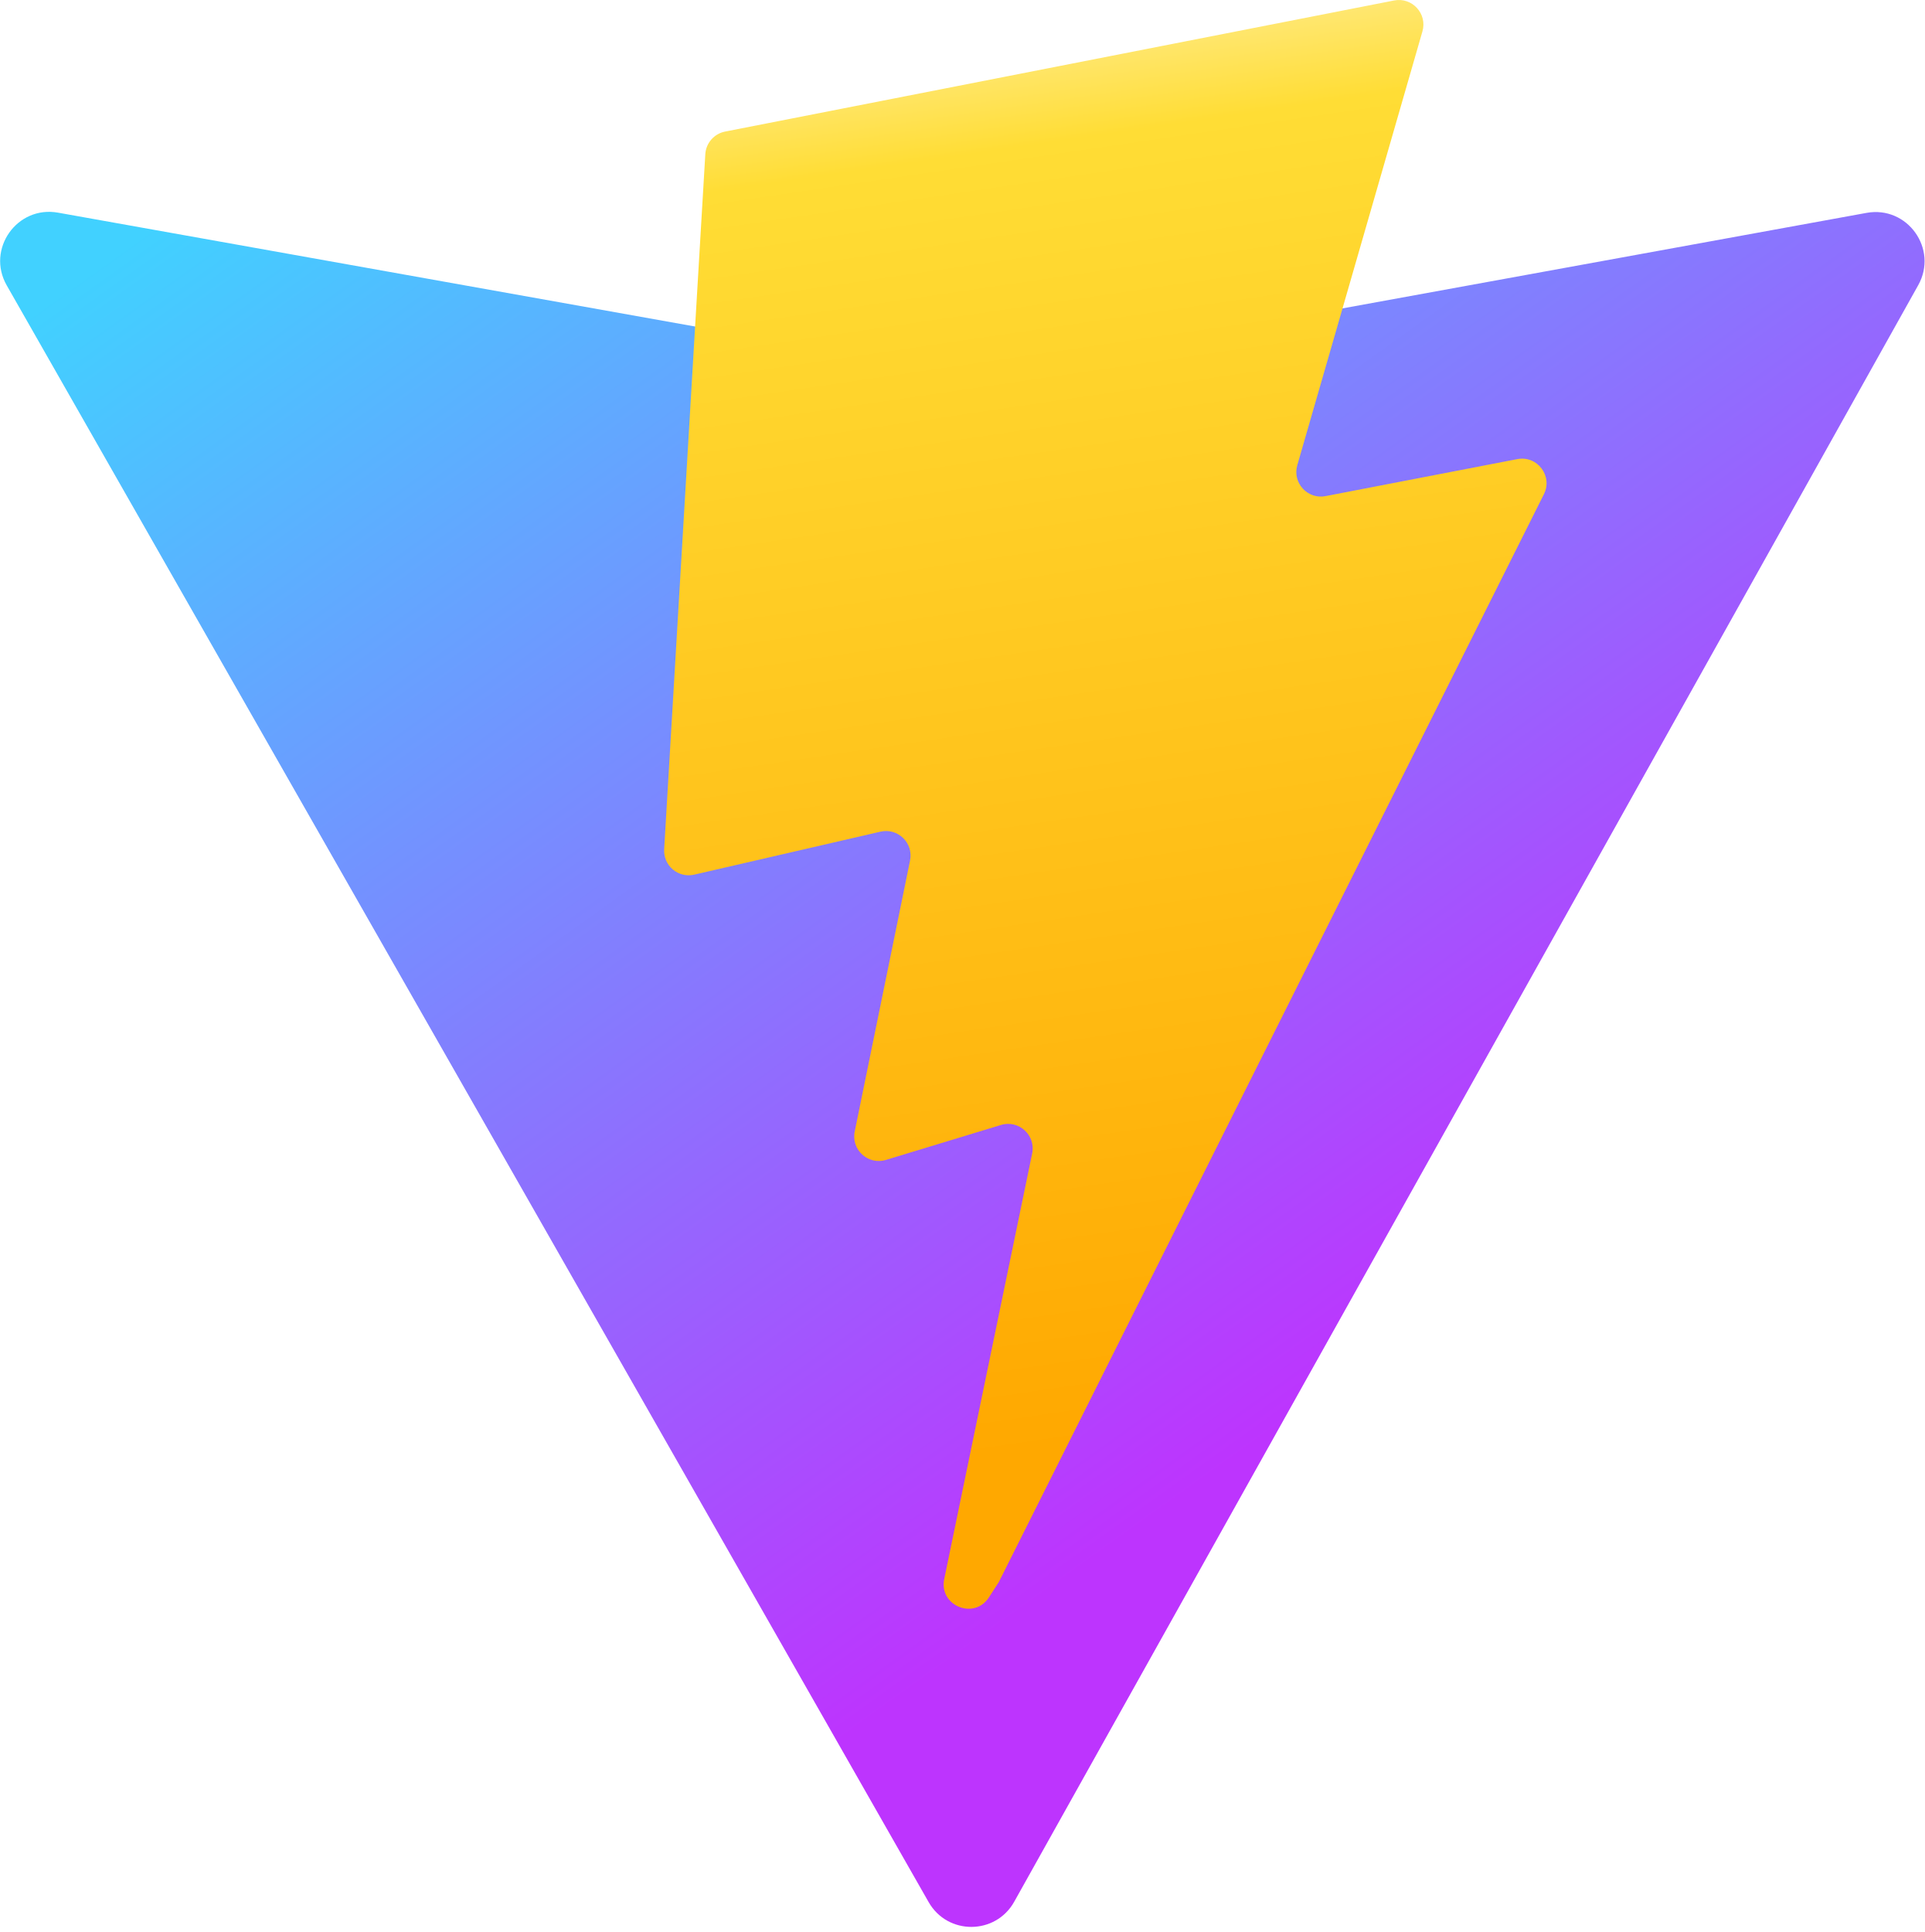
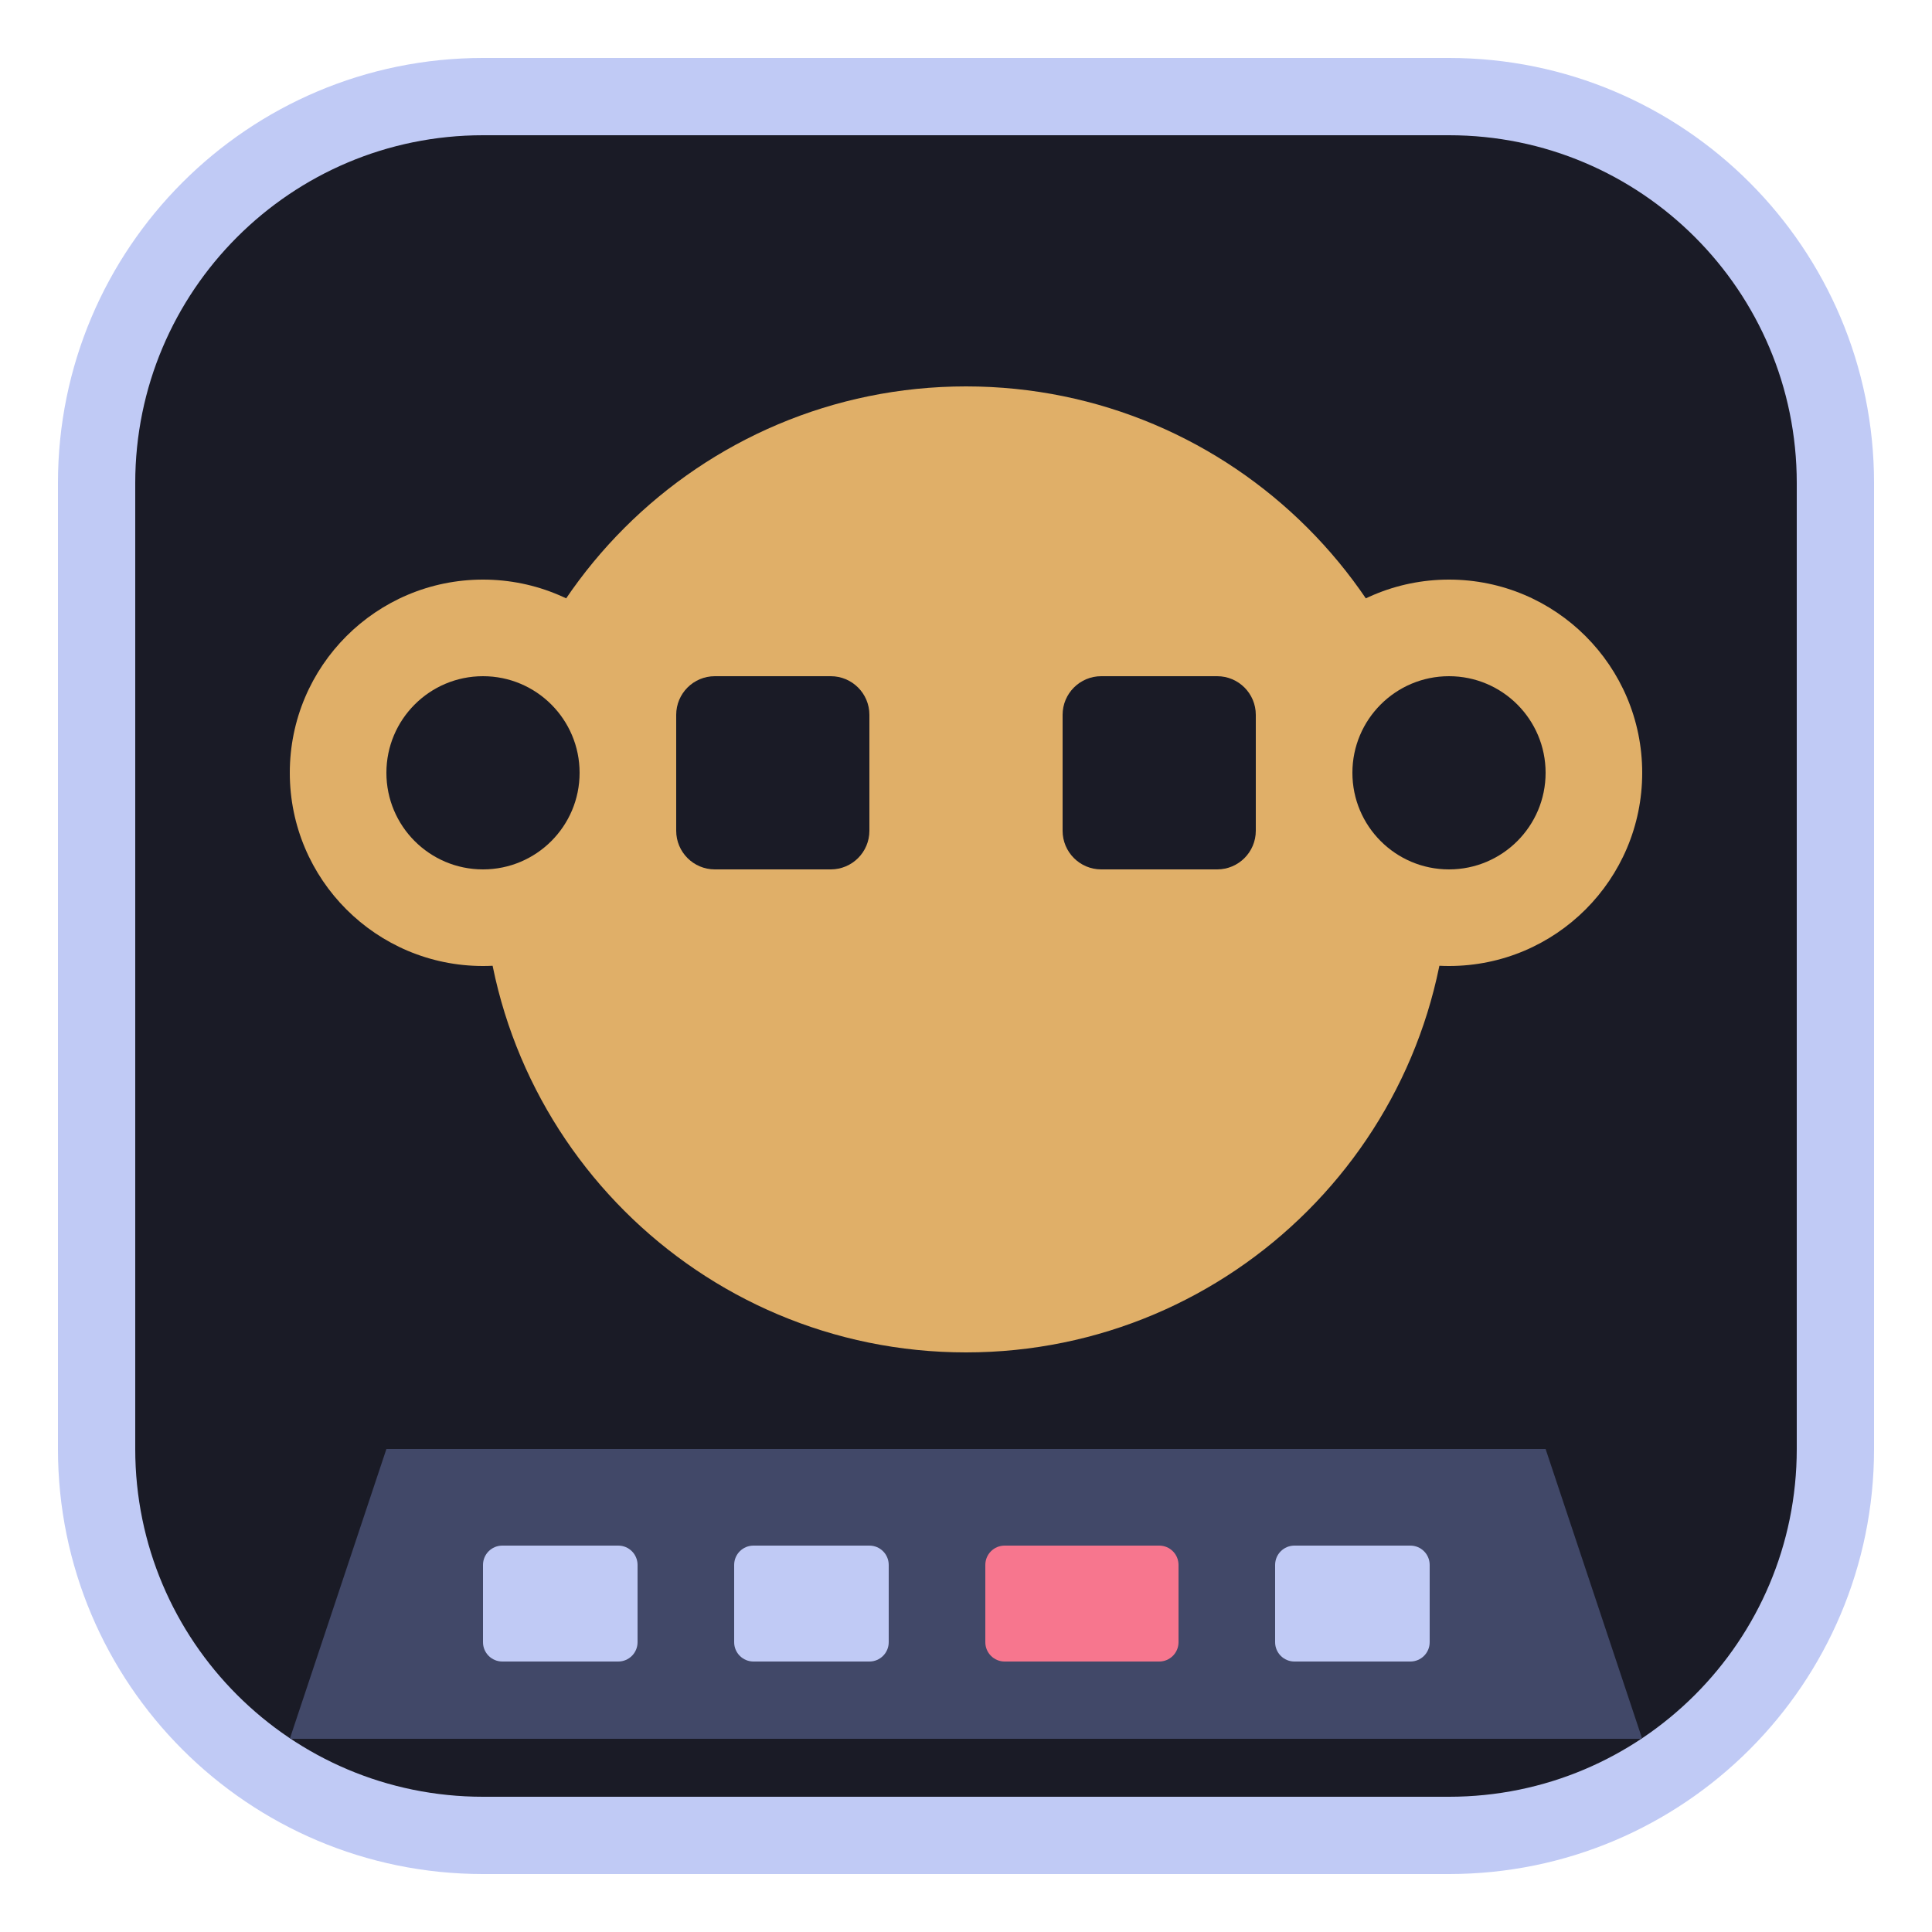
- <svg xmlns="http://www.w3.org/2000/svg" aria-hidden="true" role="img" class="iconify iconify--logos" width="31.88" height="32" preserveAspectRatio="xMidYMid meet" viewBox="0 0 256 257">
-   <defs>
-     <linearGradient id="IconifyId1813088fe1fbc01fb466" x1="-.828%" x2="57.636%" y1="7.652%" y2="78.411%">
-       <stop offset="0%" stop-color="#41D1FF" />
-       <stop offset="100%" stop-color="#BD34FE" />
-     </linearGradient>
-     <linearGradient id="IconifyId1813088fe1fbc01fb467" x1="43.376%" x2="50.316%" y1="2.242%" y2="89.03%">
-       <stop offset="0%" stop-color="#FFEA83" />
-       <stop offset="8.333%" stop-color="#FFDD35" />
-       <stop offset="100%" stop-color="#FFA800" />
-     </linearGradient>
-   </defs>
-   <path fill="url(#IconifyId1813088fe1fbc01fb466)" d="M255.153 37.938L134.897 252.976c-2.483 4.44-8.862 4.466-11.382.048L.875 37.958c-2.746-4.814 1.371-10.646 6.827-9.67l120.385 21.517a6.537 6.537 0 0 0 2.322-.004l117.867-21.483c5.438-.991 9.574 4.796 6.877 9.62Z" />
-   <path fill="url(#IconifyId1813088fe1fbc01fb467)" d="M185.432.063L96.44 17.501a3.268 3.268 0 0 0-2.634 3.014l-5.474 92.456a3.268 3.268 0 0 0 3.997 3.378l24.777-5.718c2.318-.535 4.413 1.507 3.936 3.838l-7.361 36.047c-.495 2.426 1.782 4.5 4.151 3.78l15.304-4.649c2.372-.72 4.652 1.36 4.15 3.788l-11.698 56.621c-.732 3.542 3.979 5.473 5.943 2.437l1.313-2.028l72.516-144.72c1.215-2.423-.88-5.186-3.54-4.672l-25.505 4.922c-2.396.462-4.435-1.77-3.759-4.114l16.646-57.705c.677-2.35-1.37-4.583-3.769-4.113Z" />
+ <svg xmlns="http://www.w3.org/2000/svg" viewBox="0 0 100 100">
+   <rect x="5" y="5" width="90" height="90" rx="20" fill="#1a1b26" stroke="#c0caf5" stroke-width="4" />
+   <circle cx="50" cy="45" r="25" fill="#e0af68" />
+   <circle cx="25" cy="40" r="10" fill="#e0af68" />
+   <circle cx="25" cy="40" r="5" fill="#1a1b26" />
+   <circle cx="75" cy="40" r="10" fill="#e0af68" />
+   <circle cx="75" cy="40" r="5" fill="#1a1b26" />
+   <rect x="35" y="35" width="10" height="10" rx="2" fill="#1a1b26" />
+   <rect x="55" y="35" width="10" height="10" rx="2" fill="#1a1b26" />
+   <path d="M 20 75 L 80 75 L 85 90 L 15 90 Z" fill="#414868" />
+   <rect x="25" y="80" width="8" height="6" fill="#c0caf5" rx="1" />
+   <rect x="38" y="80" width="8" height="6" fill="#c0caf5" rx="1" />
+   <rect x="51" y="80" width="10" height="6" fill="#f7768e" rx="1" />
+   <rect x="66" y="80" width="8" height="6" fill="#c0caf5" rx="1" />
</svg>
